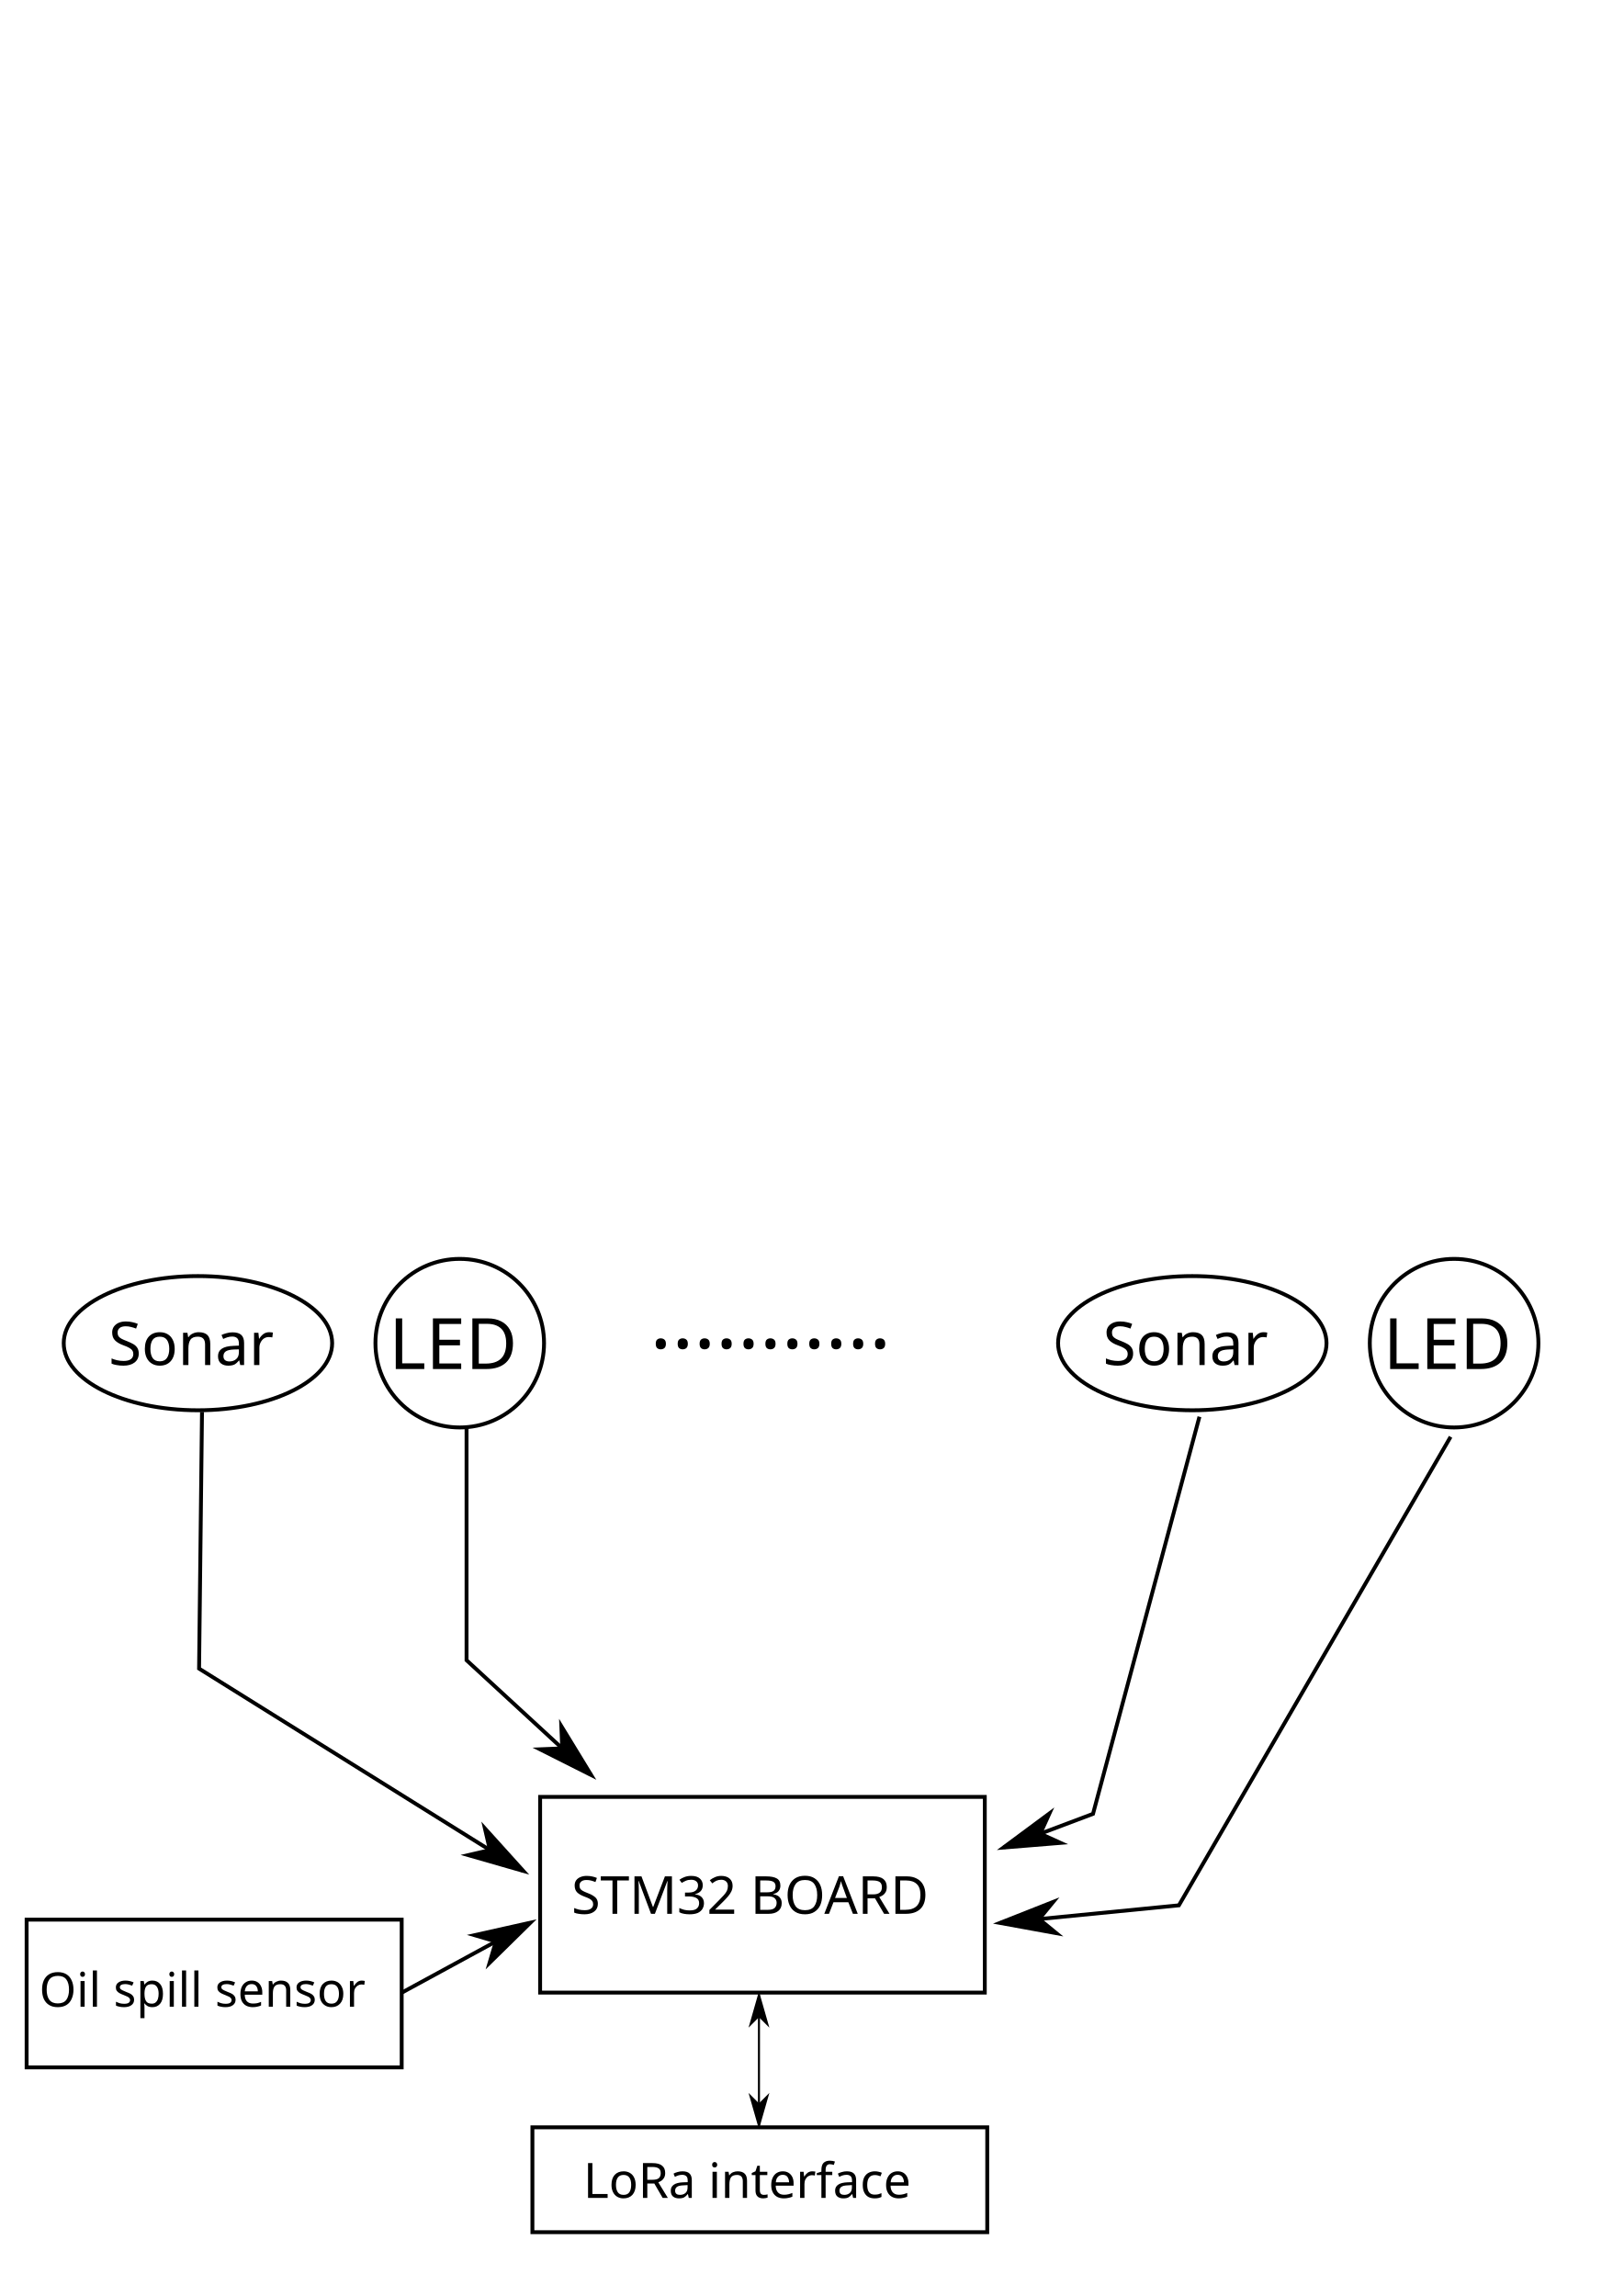
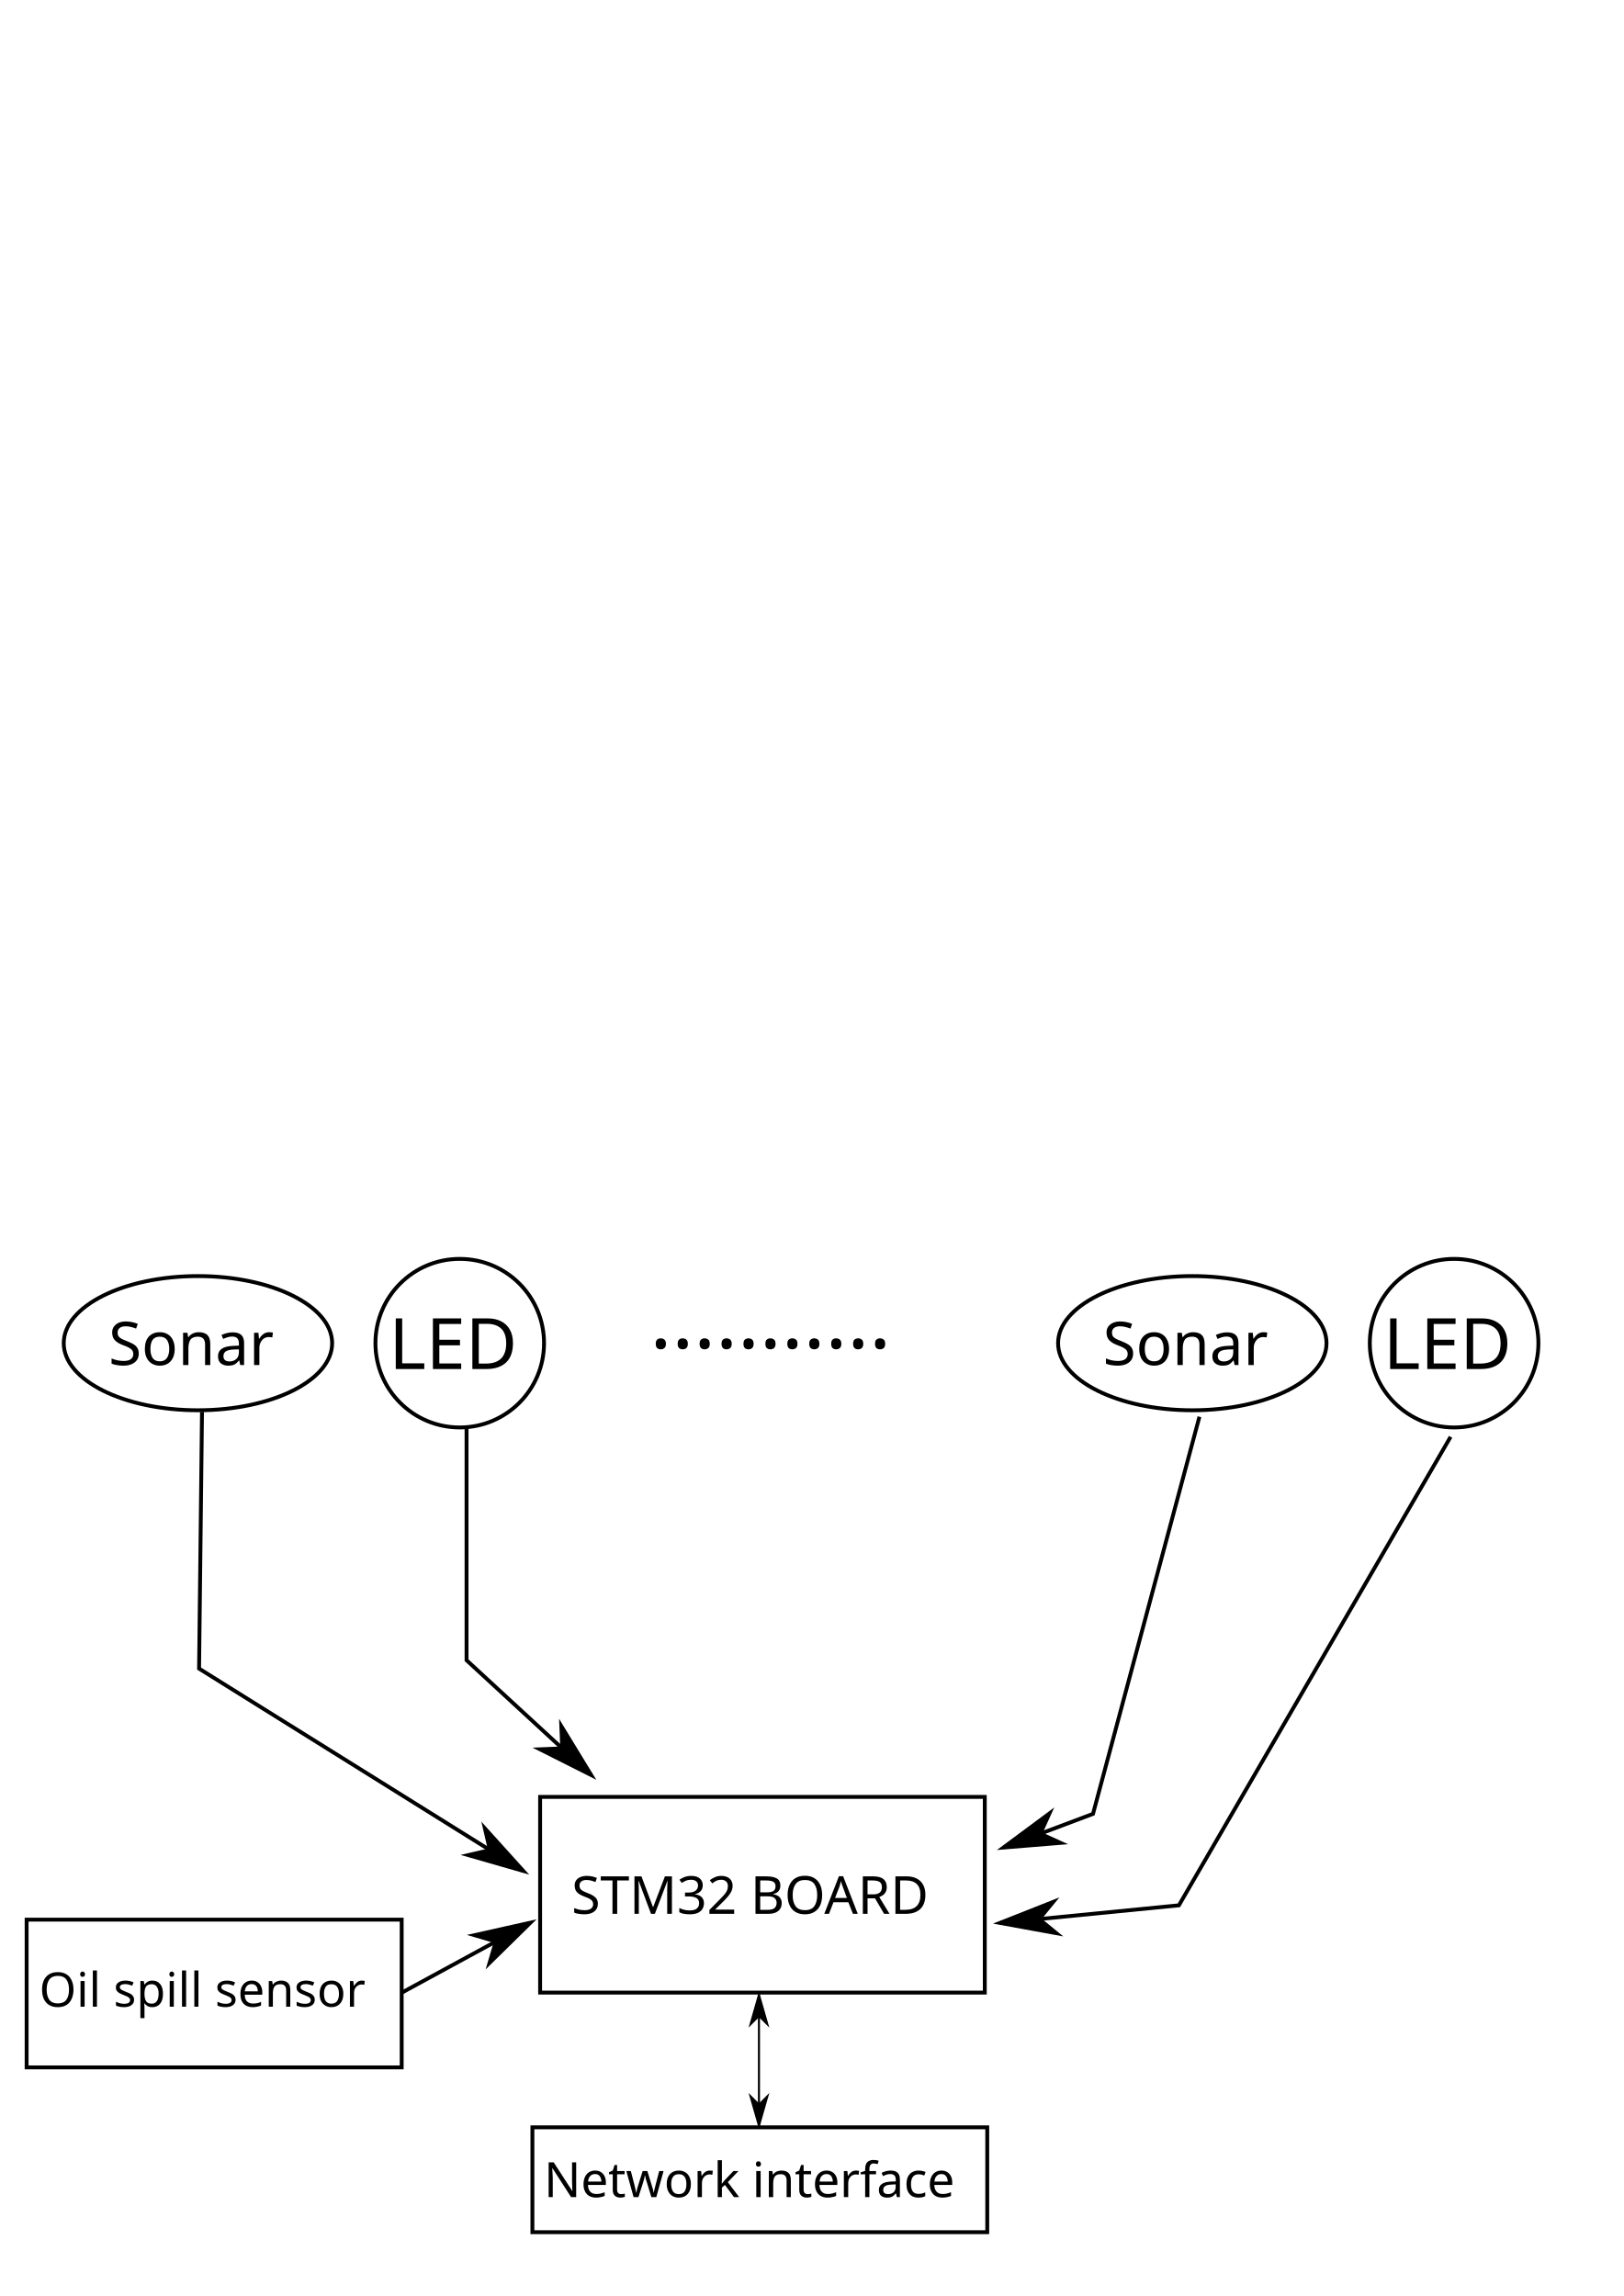
<svg xmlns="http://www.w3.org/2000/svg" width="210mm" height="297mm" viewBox="0 0 210 297" version="1.1" id="svg8">
  <defs id="defs2">
    <marker style="overflow:visible;" id="marker919" refX="0.0" refY="0.0" orient="auto">
      <path transform="scale(0.8) rotate(180) translate(12.5,0)" style="fill-rule:evenodd;stroke:#000000;stroke-width:1pt;stroke-opacity:1;fill:#000000;fill-opacity:1" d="M 0.0,0.0 L 5.0,-5.0 L -12.5,0.0 L 5.0,5.0 L 0.0,0.0 z " id="path917" />
    </marker>
    <marker style="overflow:visible;" id="marker1379" refX="0.0" refY="0.0" orient="auto">
      <path transform="scale(0.8) rotate(180) translate(12.5,0)" style="fill-rule:evenodd;stroke:#000000;stroke-width:1pt;stroke-opacity:1;fill:#000000;fill-opacity:1" d="M 0.0,0.0 L 5.0,-5.0 L -12.5,0.0 L 5.0,5.0 L 0.0,0.0 z " id="path1377" />
    </marker>
    <marker style="overflow:visible;" id="marker1325" refX="0.0" refY="0.0" orient="auto">
      <path transform="scale(0.8) rotate(180) translate(12.5,0)" style="fill-rule:evenodd;stroke:#000000;stroke-width:1pt;stroke-opacity:1;fill:#000000;fill-opacity:1" d="M 0.0,0.0 L 5.0,-5.0 L -12.5,0.0 L 5.0,5.0 L 0.0,0.0 z " id="path1323" />
    </marker>
    <marker style="overflow:visible;" id="marker1225" refX="0.0" refY="0.0" orient="auto">
      <path transform="scale(0.8) rotate(180) translate(12.5,0)" style="fill-rule:evenodd;stroke:#000000;stroke-width:1pt;stroke-opacity:1;fill:#000000;fill-opacity:1" d="M 0.0,0.0 L 5.0,-5.0 L -12.5,0.0 L 5.0,5.0 L 0.0,0.0 z " id="path1223" />
    </marker>
    <marker style="overflow:visible;" id="marker1183" refX="0.0" refY="0.0" orient="auto">
      <path transform="scale(0.8) rotate(180) translate(12.5,0)" style="fill-rule:evenodd;stroke:#000000;stroke-width:1pt;stroke-opacity:1;fill:#000000;fill-opacity:1" d="M 0.0,0.0 L 5.0,-5.0 L -12.5,0.0 L 5.0,5.0 L 0.0,0.0 z " id="path1181" />
    </marker>
    <marker style="overflow:visible;" id="Arrow1Lend" refX="0.0" refY="0.0" orient="auto">
      <path transform="scale(0.8) rotate(180) translate(12.5,0)" style="fill-rule:evenodd;stroke:#000000;stroke-width:1pt;stroke-opacity:1;fill:#000000;fill-opacity:1" d="M 0.0,0.0 L 5.0,-5.0 L -12.5,0.0 L 5.0,5.0 L 0.0,0.0 z " id="path850" />
    </marker>
    <marker style="overflow:visible" id="Arrow1Lstart" refX="0.0" refY="0.0" orient="auto">
      <path transform="scale(0.8) translate(12.5,0)" style="fill-rule:evenodd;stroke:#000000;stroke-width:1pt;stroke-opacity:1;fill:#000000;fill-opacity:1" d="M 0.0,0.0 L 5.0,-5.0 L -12.5,0.0 L 5.0,5.0 L 0.0,0.0 z " id="path847" />
    </marker>
  </defs>
  <g id="layer1">
    <rect style="fill:none;fill-opacity:1;stroke:#000000;stroke-width:0.5;stroke-miterlimit:4;stroke-dasharray:none;stroke-opacity:1" id="rect833" width="57.51" height="25.315" x="69.856" y="232.438" />
    <text xml:space="preserve" style="font-style:normal;font-weight:normal;font-size:6.773px;line-height:1.25;font-family:sans-serif;fill:#000000;fill-opacity:1;stroke:none;stroke-width:0.169" x="73.917" y="247.561" id="text837">
      <tspan id="tspan835" x="73.917" y="247.561" style="stroke-width:0.169">STM32 BOARD</tspan>
    </text>
    <rect style="fill:none;fill-opacity:1;stroke:#000000;stroke-width:0.5;stroke-miterlimit:4;stroke-dasharray:none;stroke-opacity:1" id="rect839" width="58.826" height="13.564" x="68.858" y="275.181" />
-     <text xml:space="preserve" style="font-style:normal;font-weight:normal;font-size:6.289px;line-height:1.25;font-family:sans-serif;fill:#000000;fill-opacity:1;stroke:none;stroke-width:0.157" x="75.444" y="284.307" id="text843">
-       <tspan id="tspan841" x="75.444" y="284.307" style="stroke-width:0.157">LoRa interface</tspan>
+     <text xml:space="preserve" style="font-style:normal;font-weight:normal;font-size:6.289px;line-height:1.25;font-family:sans-serif;fill:#000000;fill-opacity:1;stroke:none;stroke-width:0.157" x="70.349" y="284.212" id="text843">
+       <tspan id="tspan841" x="70.349" y="284.212" style="stroke-width:0.157">Network interface</tspan>
    </text>
    <path style="fill:none;stroke:#000000;stroke-width:0.265px;stroke-linecap:butt;stroke-linejoin:miter;stroke-opacity:1;marker-start:url(#Arrow1Lstart);marker-end:url(#Arrow1Lend)" d="m 98.159,258.093 v 16.832" id="path845" />
    <ellipse style="fill:none;fill-opacity:1;stroke:#000000;stroke-width:0.5;stroke-miterlimit:4;stroke-dasharray:none;stroke-opacity:1" id="path1161" cx="25.6" cy="173.747" rx="17.358" ry="8.679" />
    <circle style="fill:none;fill-opacity:1;stroke:#000000;stroke-width:0.5;stroke-miterlimit:4;stroke-dasharray:none;stroke-opacity:1" id="path1163" cx="59.46" cy="173.747" r="10.903" />
    <text xml:space="preserve" style="font-style:normal;font-weight:normal;font-size:7.785px;line-height:1.25;font-family:sans-serif;fill:#000000;fill-opacity:1;stroke:none;stroke-width:0.195" x="14.039" y="176.581" id="text1167">
      <tspan id="tspan1165" x="14.039" y="176.581" style="stroke-width:0.195">Sonar</tspan>
    </text>
    <text xml:space="preserve" style="font-style:normal;font-weight:normal;font-size:9.172px;line-height:1.25;font-family:sans-serif;fill:#000000;fill-opacity:1;stroke:none;stroke-width:0.229" x="50.296" y="177.091" id="text1171">
      <tspan id="tspan1169" x="50.296" y="177.091" style="stroke-width:0.229">LED</tspan>
    </text>
    <path style="fill:none;stroke:#000000;stroke-width:0.5;stroke-linecap:butt;stroke-linejoin:miter;stroke-opacity:1;stroke-miterlimit:4;stroke-dasharray:none;marker-end:url(#marker1183)" d="m 26.126,182.643 -0.379,33.201 41.879,26.137" id="path1173" />
    <path style="fill:none;stroke:#000000;stroke-width:0.5;stroke-linecap:butt;stroke-linejoin:miter;stroke-opacity:1;marker-end:url(#marker1225);stroke-miterlimit:4;stroke-dasharray:none" d="m 60.34,184.383 v 30.376 l 16.07,14.809" id="path1215" />
    <ellipse style="fill:none;fill-opacity:1;stroke:#000000;stroke-width:0.5;stroke-miterlimit:4;stroke-dasharray:none;stroke-opacity:1" id="path1161-7" cx="154.205" cy="173.747" rx="17.358" ry="8.679" />
    <circle style="fill:none;fill-opacity:1;stroke:#000000;stroke-width:0.5;stroke-miterlimit:4;stroke-dasharray:none;stroke-opacity:1" id="path1163-2" cx="188.065" cy="173.747" r="10.903" />
    <text xml:space="preserve" style="font-style:normal;font-weight:normal;font-size:7.785px;line-height:1.25;font-family:sans-serif;fill:#000000;fill-opacity:1;stroke:none;stroke-width:0.195" x="142.644" y="176.581" id="text1167-7">
      <tspan id="tspan1165-2" x="142.644" y="176.581" style="stroke-width:0.195">Sonar</tspan>
    </text>
    <text xml:space="preserve" style="font-style:normal;font-weight:normal;font-size:9.172px;line-height:1.25;font-family:sans-serif;fill:#000000;fill-opacity:1;stroke:none;stroke-width:0.229" x="178.902" y="177.091" id="text1171-2">
      <tspan id="tspan1169-6" x="178.902" y="177.091" style="stroke-width:0.229">LED</tspan>
    </text>
    <path style="fill:none;stroke:#000000;stroke-width:0.5;stroke-linecap:butt;stroke-linejoin:miter;stroke-opacity:1;stroke-miterlimit:4;stroke-dasharray:none;marker-end:url(#marker1325)" d="m 155.129,183.261 -13.765,51.372 -11.526,4.335" id="path1315" />
    <path style="fill:none;stroke:#000000;stroke-width:0.5;stroke-linecap:butt;stroke-linejoin:miter;stroke-opacity:1;marker-end:url(#marker1379);stroke-miterlimit:4;stroke-dasharray:none" d="m 187.612,185.861 -35.14,60.603 -23.077,2.269" id="path1369" />
    <text xml:space="preserve" style="font-style:normal;font-weight:normal;font-size:10.583px;line-height:1.25;font-family:sans-serif;fill:#000000;fill-opacity:1;stroke:none;stroke-width:0.265" x="84.047" y="174.404" id="text1437">
      <tspan id="tspan1435" x="84.047" y="174.404" style="stroke-width:0.265">...........</tspan>
    </text>
    <rect style="fill:none;stroke:#000000;stroke-width:0.5" id="rect903" width="48.508" height="19.111" x="3.443" y="248.317" />
    <text xml:space="preserve" style="font-style:normal;font-weight:normal;font-size:6.168px;line-height:1.25;font-family:sans-serif;fill:#000000;fill-opacity:1;stroke:none;stroke-width:0.154" x="5.066" y="259.574" id="text907">
      <tspan id="tspan905" x="5.066" y="259.574" style="stroke-width:0.154">Oil spill sensor</tspan>
    </text>
    <path style="fill:none;stroke:#000000;stroke-width:0.5;stroke-linecap:butt;stroke-linejoin:miter;stroke-opacity:1;stroke-miterlimit:4;stroke-dasharray:none;marker-end:url(#marker919)" d="m 51.959,257.764 16.589,-9.025" id="path909" />
  </g>
</svg>
